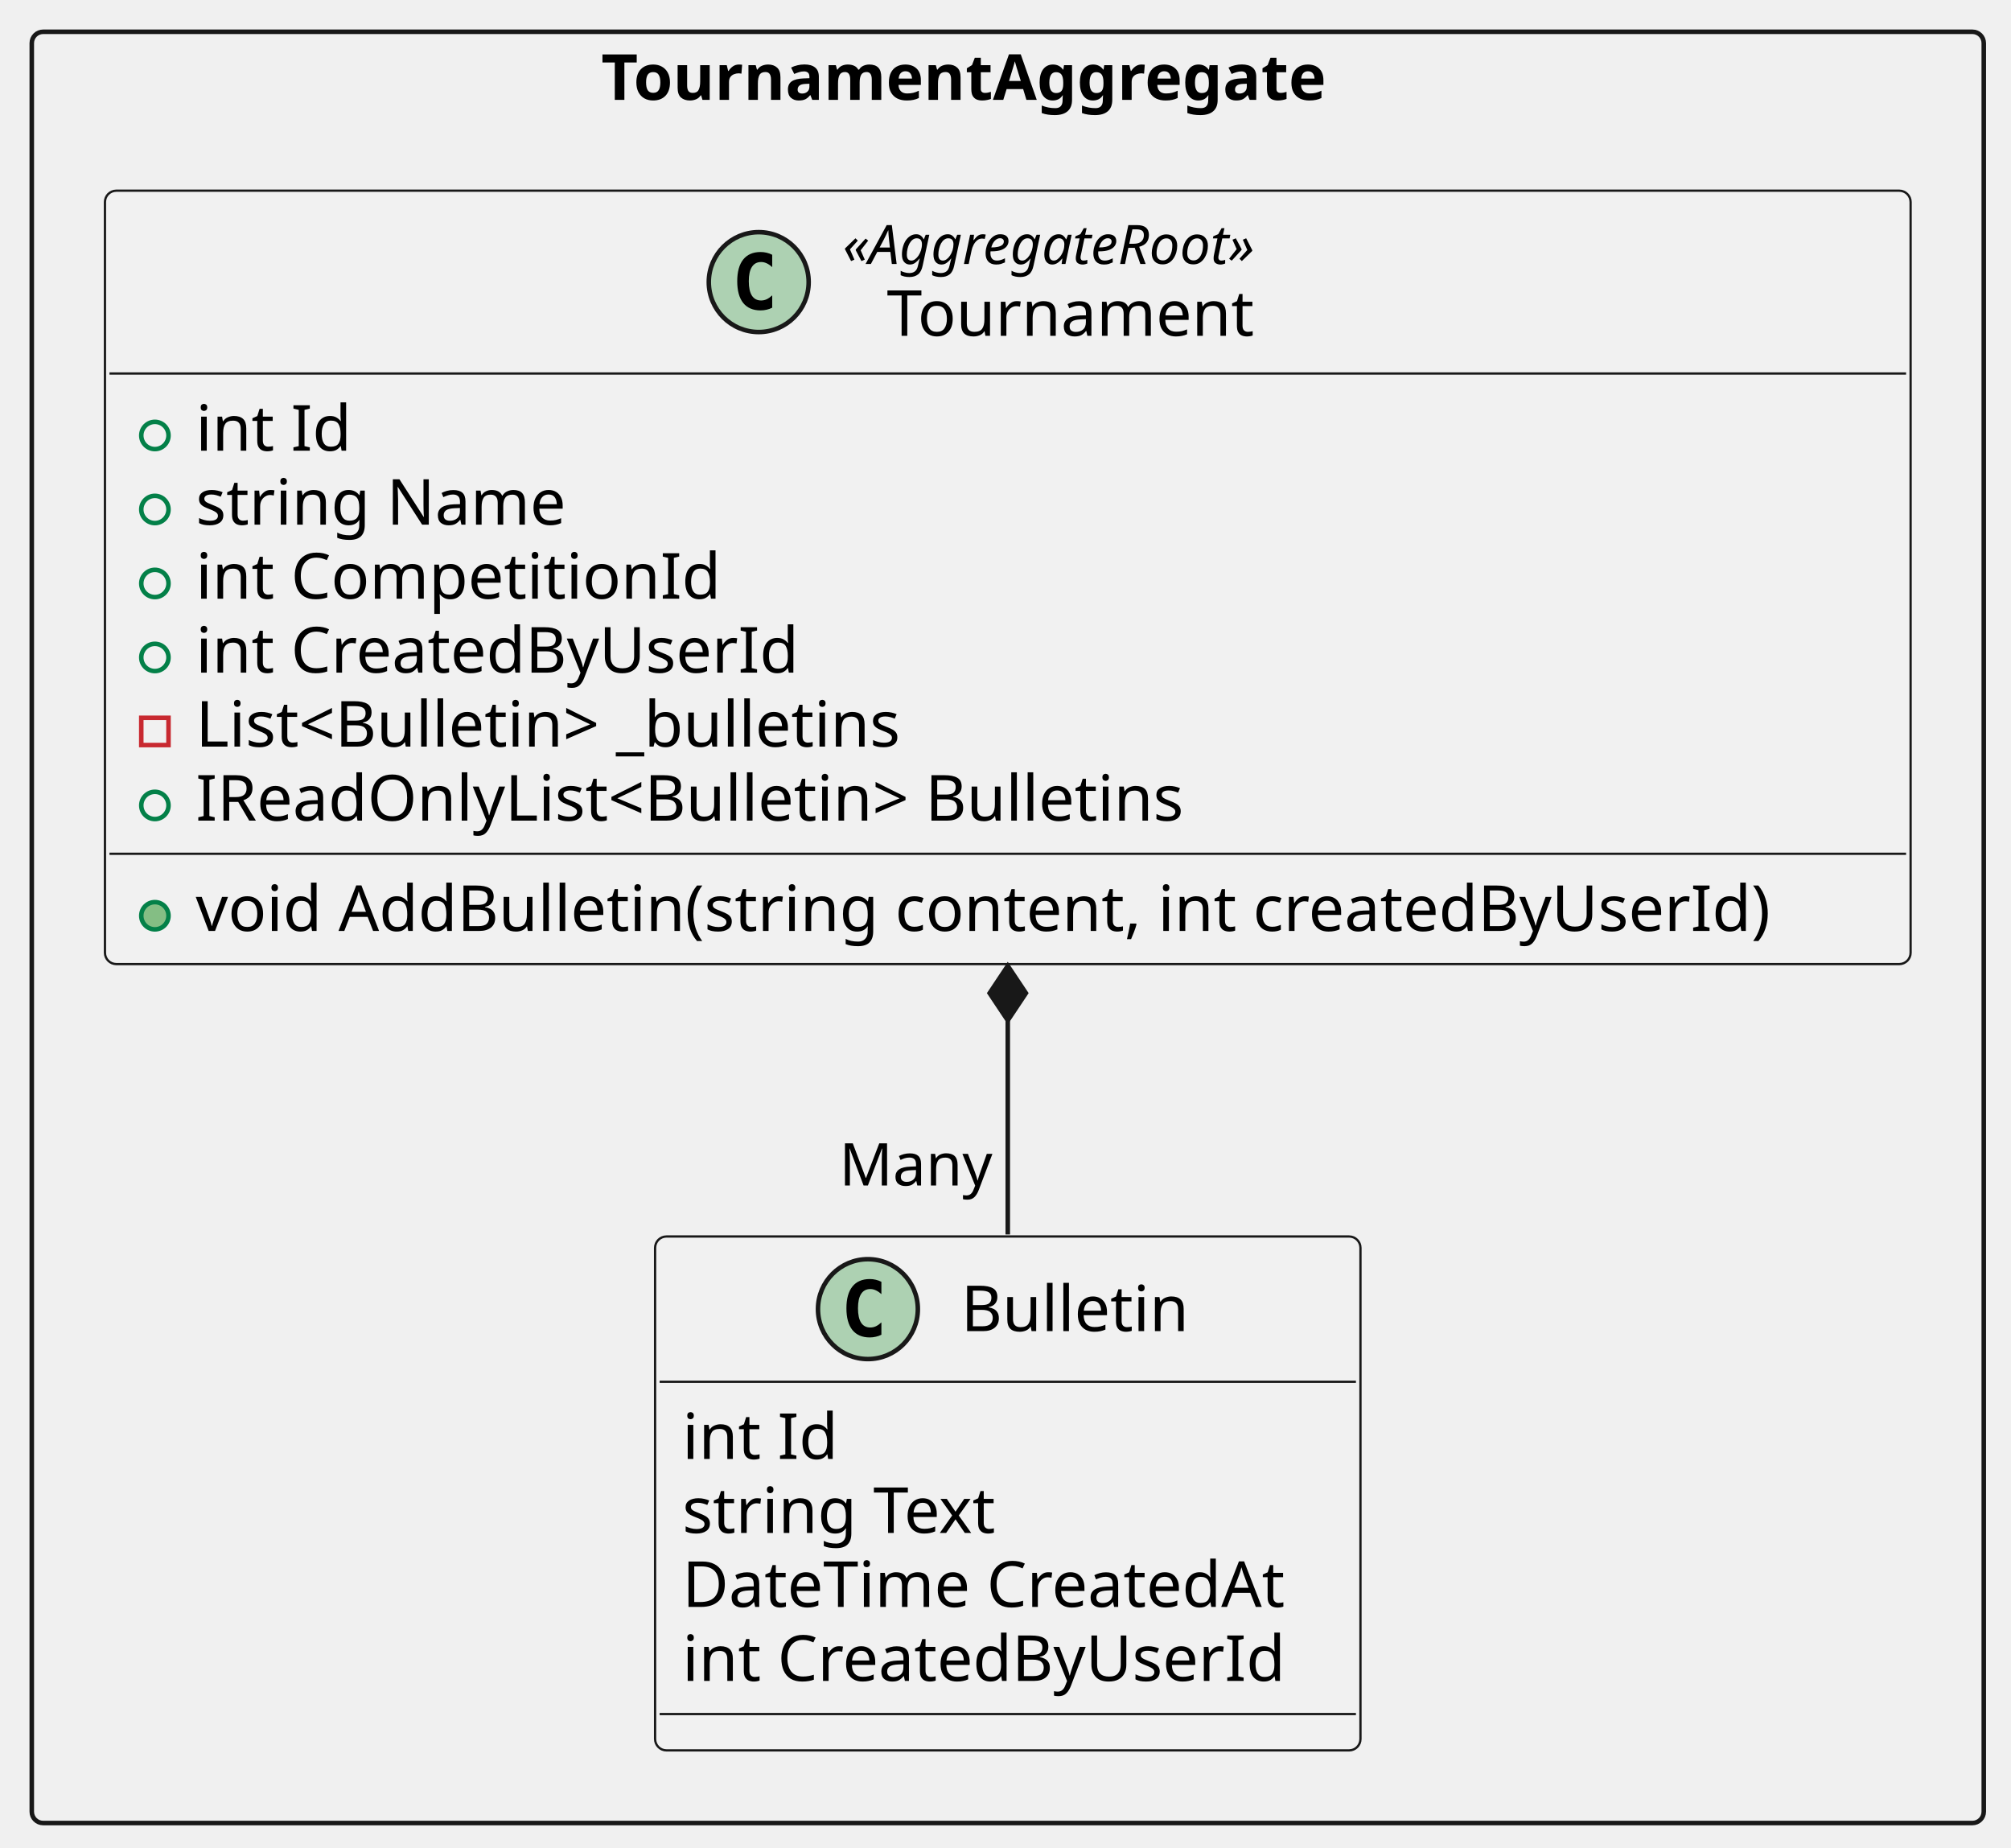
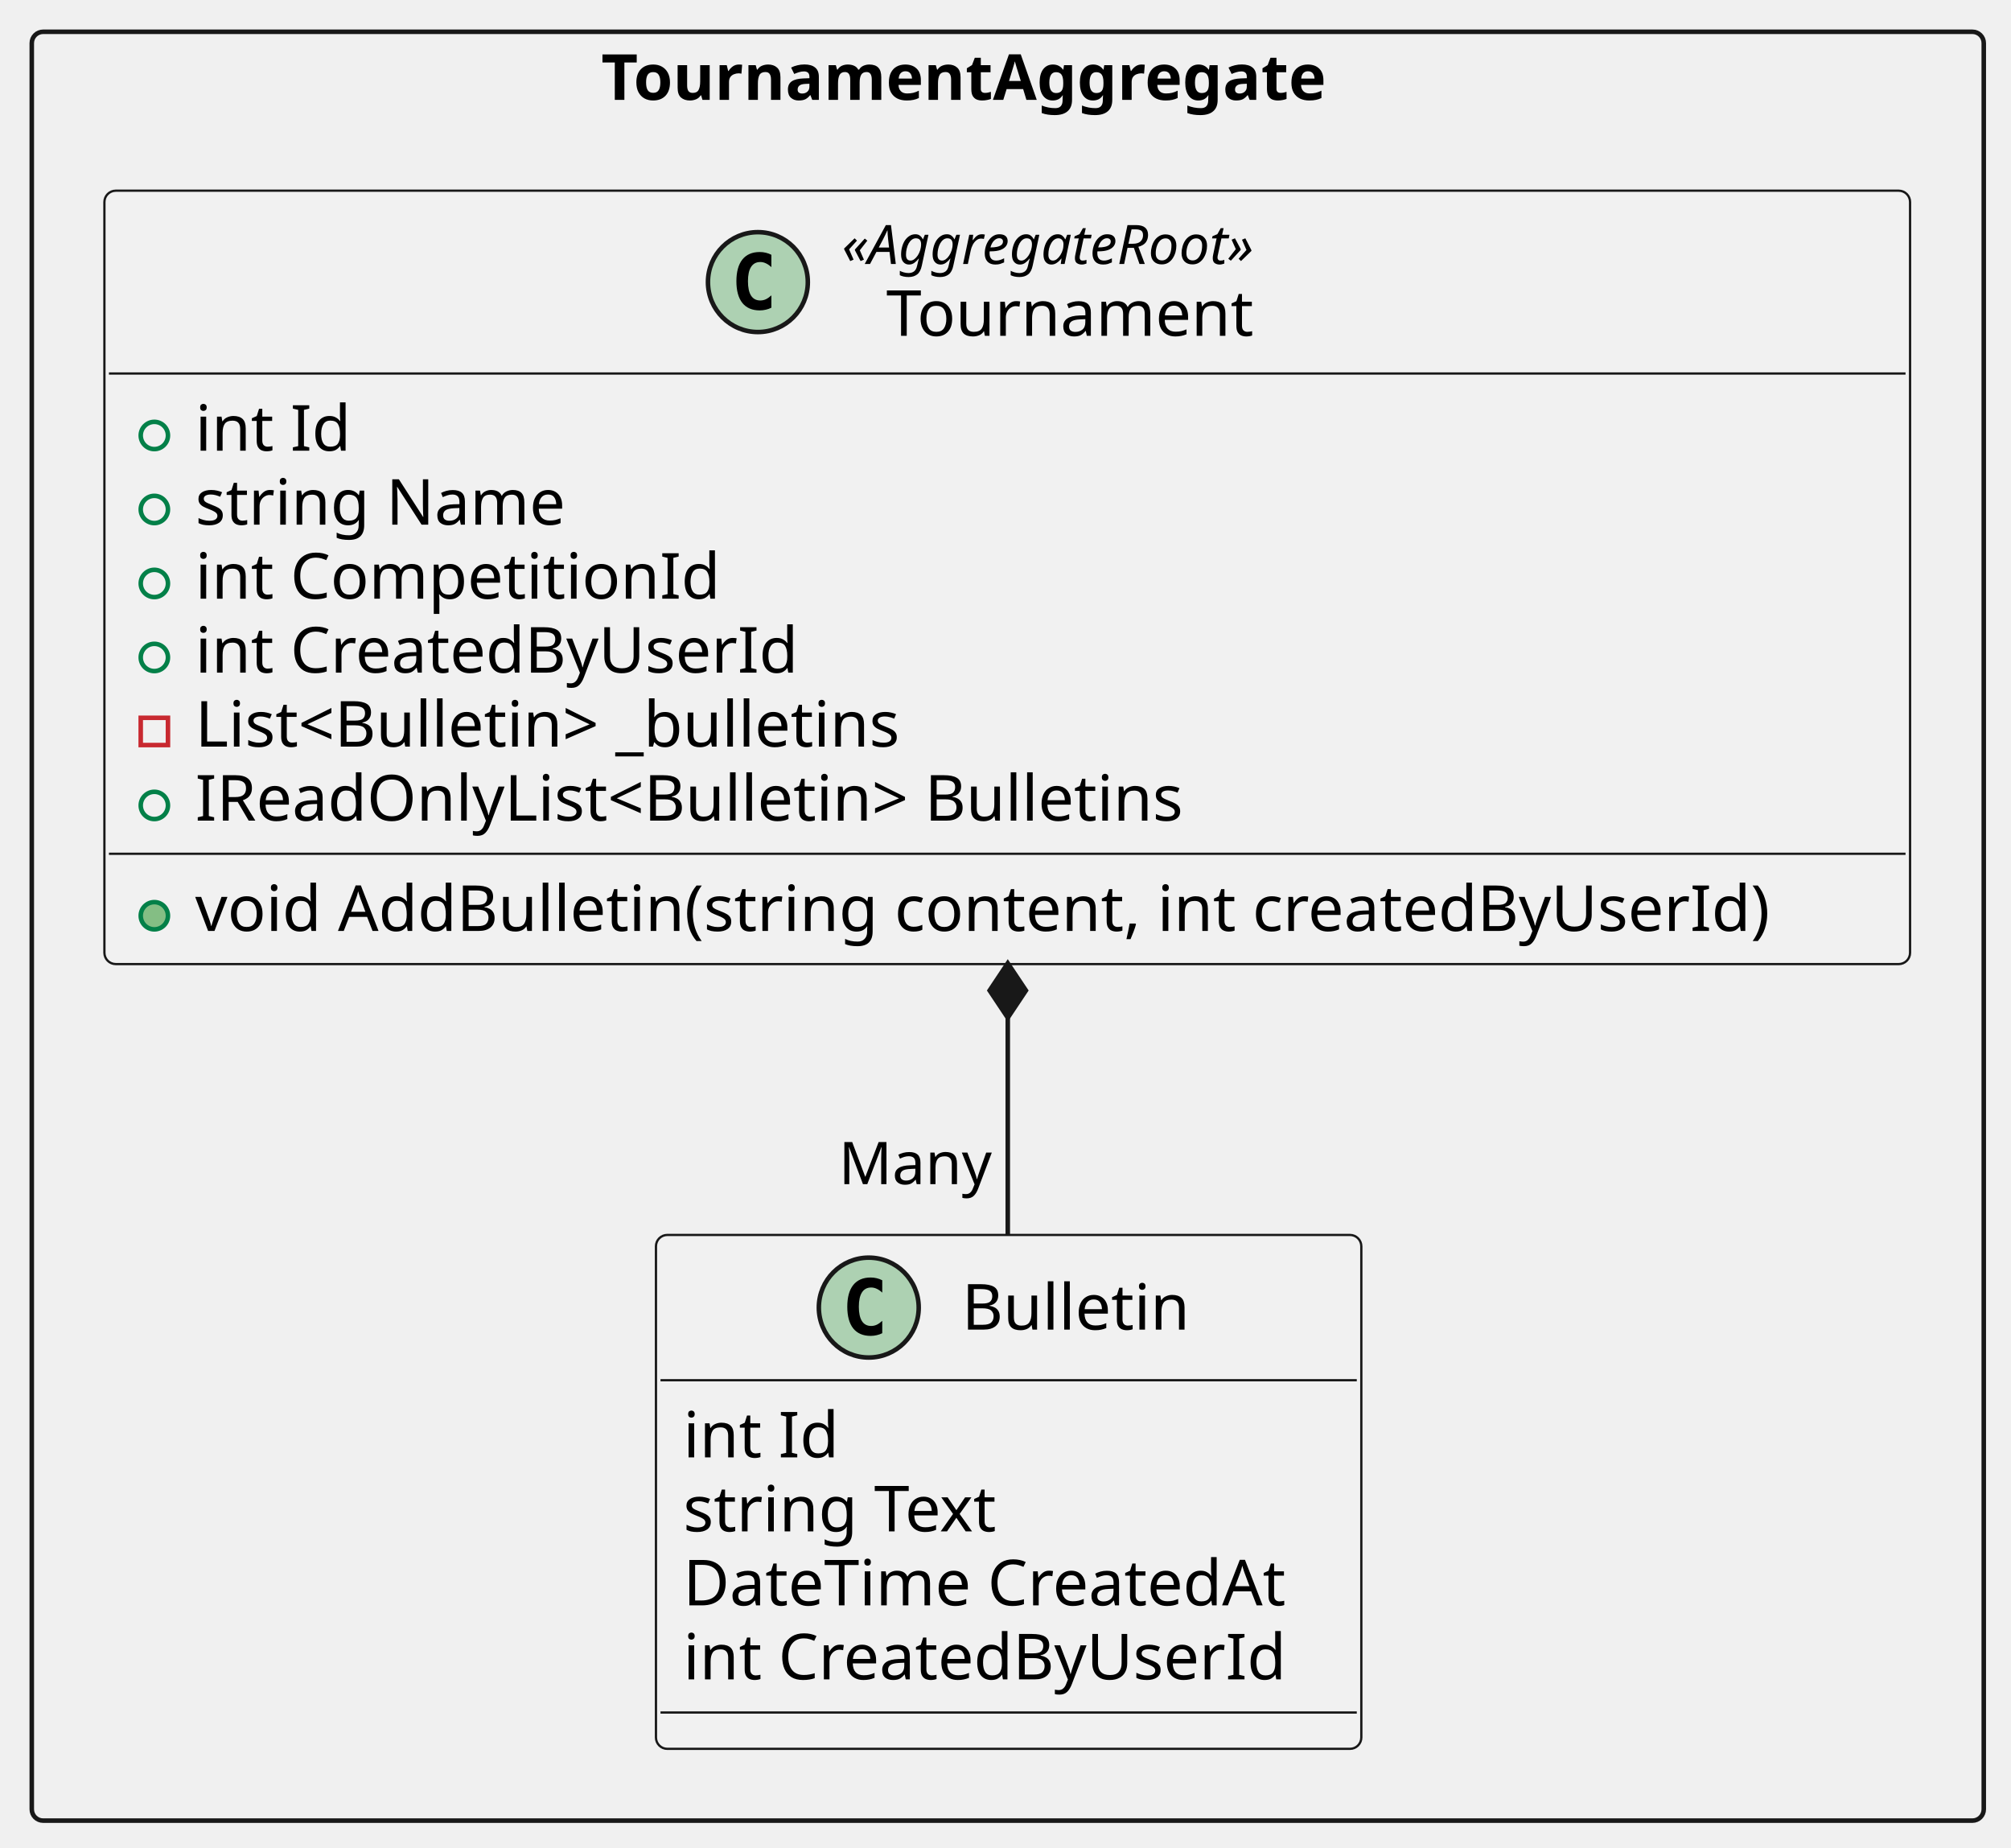
<svg xmlns="http://www.w3.org/2000/svg" contentStyleType="text/css" data-diagram-type="CLASS" height="407px" preserveAspectRatio="none" style="width:443px;height:407px;background:#FFFFFF;" version="1.1" viewBox="0 0 443 407" width="443px" zoomAndPan="magnify">
  <defs />
  <g>
-     <g class="cluster" data-entity="TournamentAggregate" data-source-line="3" data-uid="ent0002" id="cluster_TournamentAggregate">
-       <rect fill="none" height="394.53" rx="2.5" ry="2.5" style="stroke:#181818;stroke-width:1;" width="430" x="7" y="7" />
+     <g id="cluster_TournamentAggregate">
+       <rect fill="#FFFFFF" fill-opacity="0" height="394" rx="2.5" ry="2.5" style="stroke:#181818;stroke-width:1;" width="430" x="7" y="7" />
      <text fill="#000000" font-family="sans-serif" font-size="14" font-weight="bold" lengthAdjust="spacing" textLength="179.129" x="132.435" y="21.995">TournamentAggregate</text>
    </g>
-     <g class="entity" data-entity="Tournament" data-source-line="4" data-uid="ent0003" id="entity_Tournament">
-       <rect fill="#F1F1F1" height="170.344" rx="2.5" ry="2.5" style="stroke:#181818;stroke-width:0.5;" width="397.766" x="23.12" y="42" />
-       <ellipse cx="167.139" cy="62.133" fill="#ADD1B2" rx="11" ry="11" style="stroke:#181818;stroke-width:1;" />
-       <path d="M170.107,67.773 Q169.529,68.07 168.889,68.211 Q168.248,68.367 167.545,68.367 Q165.045,68.367 163.717,66.727 Q162.404,65.07 162.404,61.945 Q162.404,58.82 163.717,57.164 Q165.045,55.508 167.545,55.508 Q168.248,55.508 168.889,55.664 Q169.545,55.82 170.107,56.117 L170.107,58.836 Q169.482,58.258 168.889,57.992 Q168.295,57.711 167.67,57.711 Q166.326,57.711 165.639,58.789 Q164.951,59.852 164.951,61.945 Q164.951,64.039 165.639,65.117 Q166.326,66.18 167.67,66.18 Q168.295,66.18 168.889,65.914 Q169.482,65.633 170.107,65.055 L170.107,67.773 Z " fill="#000000" />
-       <text fill="#000000" font-family="sans-serif" font-size="12" font-style="italic" lengthAdjust="spacing" textLength="105.228" x="185.639" y="58.139">«AggregateRoot»</text>
-       <text fill="#000000" font-family="sans-serif" font-size="14" lengthAdjust="spacing" textLength="85.811" x="195.347" y="73.964">Tournament</text>
-       <line style="stroke:#181818;stroke-width:0.5;" x1="24.12" x2="419.886" y1="82.266" y2="82.266" />
-       <ellipse cx="34.12" cy="95.914" fill="none" rx="3" ry="3" style="stroke:#038048;stroke-width:1;" />
-       <text fill="#000000" font-family="sans-serif" font-size="14" lengthAdjust="spacing" textLength="35.718" x="43.12" y="99.261">int Id</text>
-       <ellipse cx="34.12" cy="112.211" fill="none" rx="3" ry="3" style="stroke:#038048;stroke-width:1;" />
-       <text fill="#000000" font-family="sans-serif" font-size="14" lengthAdjust="spacing" textLength="85.941" x="43.12" y="115.558">string Name</text>
-       <ellipse cx="34.12" cy="128.508" fill="none" rx="3" ry="3" style="stroke:#038048;stroke-width:1;" />
-       <text fill="#000000" font-family="sans-serif" font-size="14" lengthAdjust="spacing" textLength="121.393" x="43.12" y="131.855">int CompetitionId</text>
-       <ellipse cx="34.12" cy="144.805" fill="none" rx="3" ry="3" style="stroke:#038048;stroke-width:1;" />
-       <text fill="#000000" font-family="sans-serif" font-size="14" lengthAdjust="spacing" textLength="141.231" x="43.12" y="148.151">int CreatedByUserId</text>
-       <rect fill="none" height="6" style="stroke:#C82930;stroke-width:1;" width="6" x="31.12" y="158.102" />
-       <text fill="#000000" font-family="sans-serif" font-size="14" lengthAdjust="spacing" textLength="172.204" x="43.12" y="164.448">List&lt;Bulletin&gt; _bulletins</text>
-       <ellipse cx="34.12" cy="177.398" fill="none" rx="3" ry="3" style="stroke:#038048;stroke-width:1;" />
-       <text fill="#000000" font-family="sans-serif" font-size="14" lengthAdjust="spacing" textLength="237.925" x="43.12" y="180.745">IReadOnlyList&lt;Bulletin&gt; Bulletins</text>
-       <line style="stroke:#181818;stroke-width:0.5;" x1="24.12" x2="419.886" y1="188.047" y2="188.047" />
-       <ellipse cx="34.12" cy="201.695" fill="#84BE84" rx="3" ry="3" style="stroke:#038048;stroke-width:1;" />
-       <text fill="#000000" font-family="sans-serif" font-size="14" lengthAdjust="spacing" textLength="371.766" x="43.12" y="205.042">void AddBulletin(string content, int createdByUserId)</text>
+     <g id="elem_Tournament">
+       <rect codeLine="4" fill="#F1F1F1" height="170.344" id="Tournament" rx="2.5" ry="2.5" style="stroke:#181818;stroke-width:0.5;" width="397.766" x="23" y="42" />
+       <ellipse cx="166.954" cy="62.133" fill="#ADD1B2" rx="11" ry="11" style="stroke:#181818;stroke-width:1;" />
+       <path d="M169.923,67.773 Q169.345,68.07 168.704,68.211 Q168.064,68.367 167.36,68.367 Q164.86,68.367 163.532,66.727 Q162.22,65.07 162.22,61.945 Q162.22,58.82 163.532,57.164 Q164.86,55.508 167.36,55.508 Q168.064,55.508 168.704,55.664 Q169.36,55.82 169.923,56.117 L169.923,58.836 Q169.298,58.258 168.704,57.992 Q168.11,57.711 167.485,57.711 Q166.142,57.711 165.454,58.789 Q164.767,59.852 164.767,61.945 Q164.767,64.039 165.454,65.117 Q166.142,66.18 167.485,66.18 Q168.11,66.18 168.704,65.914 Q169.298,65.633 169.923,65.055 L169.923,67.773 Z " fill="#000000" />
+       <text fill="#000000" font-family="sans-serif" font-size="12" font-style="italic" lengthAdjust="spacing" textLength="105.357" x="185.454" y="58.139">«AggregateRoot»</text>
+       <text fill="#000000" font-family="sans-serif" font-size="14" lengthAdjust="spacing" textLength="85.811" x="195.227" y="73.964">Tournament</text>
+       <line style="stroke:#181818;stroke-width:0.5;" x1="24" x2="419.766" y1="82.266" y2="82.266" />
+       <ellipse cx="34" cy="95.914" fill="#FFFFFF" fill-opacity="0" rx="3" ry="3" style="stroke:#038048;stroke-width:1;" />
+       <text fill="#000000" font-family="sans-serif" font-size="14" lengthAdjust="spacing" textLength="35.718" x="43" y="99.261">int Id</text>
+       <ellipse cx="34" cy="112.211" fill="#FFFFFF" fill-opacity="0" rx="3" ry="3" style="stroke:#038048;stroke-width:1;" />
+       <text fill="#000000" font-family="sans-serif" font-size="14" lengthAdjust="spacing" textLength="85.941" x="43" y="115.558">string Name</text>
+       <ellipse cx="34" cy="128.508" fill="#FFFFFF" fill-opacity="0" rx="3" ry="3" style="stroke:#038048;stroke-width:1;" />
+       <text fill="#000000" font-family="sans-serif" font-size="14" lengthAdjust="spacing" textLength="121.393" x="43" y="131.855">int CompetitionId</text>
+       <ellipse cx="34" cy="144.805" fill="#FFFFFF" fill-opacity="0" rx="3" ry="3" style="stroke:#038048;stroke-width:1;" />
+       <text fill="#000000" font-family="sans-serif" font-size="14" lengthAdjust="spacing" textLength="141.231" x="43" y="148.151">int CreatedByUserId</text>
+       <rect fill="#FFFFFF" fill-opacity="0" height="6" style="stroke:#C82930;stroke-width:1;" width="6" x="31" y="158.102" />
+       <text fill="#000000" font-family="sans-serif" font-size="14" lengthAdjust="spacing" textLength="172.204" x="43" y="164.448">List&lt;Bulletin&gt; _bulletins</text>
+       <ellipse cx="34" cy="177.398" fill="#FFFFFF" fill-opacity="0" rx="3" ry="3" style="stroke:#038048;stroke-width:1;" />
+       <text fill="#000000" font-family="sans-serif" font-size="14" lengthAdjust="spacing" textLength="237.925" x="43" y="180.745">IReadOnlyList&lt;Bulletin&gt; Bulletins</text>
+       <line style="stroke:#181818;stroke-width:0.5;" x1="24" x2="419.766" y1="188.047" y2="188.047" />
+       <ellipse cx="34" cy="201.695" fill="#84BE84" rx="3" ry="3" style="stroke:#038048;stroke-width:1;" />
+       <text fill="#000000" font-family="sans-serif" font-size="14" lengthAdjust="spacing" textLength="371.766" x="43" y="205.042">void AddBulletin(string content, int createdByUserId)</text>
    </g>
-     <g class="entity" data-entity="Bulletin" data-source-line="15" data-uid="ent0004" id="entity_Bulletin">
-       <rect fill="#F1F1F1" height="113.188" rx="2.5" ry="2.5" style="stroke:#181818;stroke-width:0.5;" width="155.384" x="144.31" y="272.34" />
-       <ellipse cx="191.191" cy="288.34" fill="#ADD1B2" rx="11" ry="11" style="stroke:#181818;stroke-width:1;" />
-       <path d="M194.16,293.981 Q193.582,294.277 192.941,294.418 Q192.3,294.574 191.597,294.574 Q189.097,294.574 187.769,292.934 Q186.457,291.277 186.457,288.152 Q186.457,285.027 187.769,283.371 Q189.097,281.715 191.597,281.715 Q192.3,281.715 192.941,281.871 Q193.597,282.027 194.16,282.324 L194.16,285.043 Q193.535,284.465 192.941,284.199 Q192.347,283.918 191.722,283.918 Q190.378,283.918 189.691,284.996 Q189.003,286.059 189.003,288.152 Q189.003,290.246 189.691,291.324 Q190.378,292.387 191.722,292.387 Q192.347,292.387 192.941,292.121 Q193.535,291.84 194.16,291.262 L194.16,293.981 Z " fill="#000000" />
-       <text fill="#000000" font-family="sans-serif" font-size="14" lengthAdjust="spacing" textLength="53.122" x="211.691" y="293.187">Bulletin</text>
-       <line style="stroke:#181818;stroke-width:0.5;" x1="145.31" x2="298.694" y1="304.34" y2="304.34" />
-       <text fill="#000000" font-family="sans-serif" font-size="14" lengthAdjust="spacing" textLength="35.718" x="150.31" y="321.335">int Id</text>
-       <text fill="#000000" font-family="sans-serif" font-size="14" lengthAdjust="spacing" textLength="75.578" x="150.31" y="337.632">string Text</text>
-       <text fill="#000000" font-family="sans-serif" font-size="14" lengthAdjust="spacing" textLength="143.384" x="150.31" y="353.929">DateTime CreatedAt</text>
-       <text fill="#000000" font-family="sans-serif" font-size="14" lengthAdjust="spacing" textLength="141.231" x="150.31" y="370.226">int CreatedByUserId</text>
-       <line style="stroke:#181818;stroke-width:0.5;" x1="145.31" x2="298.694" y1="377.527" y2="377.527" />
+     <g id="elem_Bulletin">
+       <rect codeLine="15" fill="#F1F1F1" height="113.188" id="Bulletin" rx="2.5" ry="2.5" style="stroke:#181818;stroke-width:0.5;" width="155.384" x="144.5" y="272" />
+       <ellipse cx="191.381" cy="288" fill="#ADD1B2" rx="11" ry="11" style="stroke:#181818;stroke-width:1;" />
+       <path d="M194.35,293.641 Q193.772,293.938 193.131,294.078 Q192.49,294.234 191.787,294.234 Q189.287,294.234 187.959,292.594 Q186.647,290.938 186.647,287.812 Q186.647,284.688 187.959,283.031 Q189.287,281.375 191.787,281.375 Q192.49,281.375 193.131,281.531 Q193.787,281.688 194.35,281.984 L194.35,284.703 Q193.725,284.125 193.131,283.859 Q192.537,283.578 191.912,283.578 Q190.568,283.578 189.881,284.656 Q189.193,285.719 189.193,287.812 Q189.193,289.906 189.881,290.984 Q190.568,292.047 191.912,292.047 Q192.537,292.047 193.131,291.781 Q193.725,291.5 194.35,290.922 L194.35,293.641 Z " fill="#000000" />
+       <text fill="#000000" font-family="sans-serif" font-size="14" lengthAdjust="spacing" textLength="53.122" x="211.881" y="292.847">Bulletin</text>
+       <line style="stroke:#181818;stroke-width:0.5;" x1="145.5" x2="298.884" y1="304" y2="304" />
+       <text fill="#000000" font-family="sans-serif" font-size="14" lengthAdjust="spacing" textLength="35.718" x="150.5" y="320.995">int Id</text>
+       <text fill="#000000" font-family="sans-serif" font-size="14" lengthAdjust="spacing" textLength="75.578" x="150.5" y="337.292">string Text</text>
+       <text fill="#000000" font-family="sans-serif" font-size="14" lengthAdjust="spacing" textLength="143.384" x="150.5" y="353.589">DateTime CreatedAt</text>
+       <text fill="#000000" font-family="sans-serif" font-size="14" lengthAdjust="spacing" textLength="141.231" x="150.5" y="369.886">int CreatedByUserId</text>
+       <line style="stroke:#181818;stroke-width:0.5;" x1="145.5" x2="298.884" y1="377.188" y2="377.188" />
    </g>
-     <g class="link" data-entity-1="Tournament" data-entity-2="Bulletin" data-source-line="22" data-uid="lnk5" id="link_Tournament_Bulletin">
-       <path codeLine="22" d="M222,224.74 C222,244.71 222,253.51 222,271.9 " fill="none" id="Tournament-backto-Bulletin" style="stroke:#181818;stroke-width:1;" />
-       <polygon fill="#181818" points="222,212.74,218,218.74,222,224.74,226,218.74,222,212.74" style="stroke:#181818;stroke-width:1;" />
-       <text fill="#000000" font-family="sans-serif" font-size="13" lengthAdjust="spacing" textLength="35.115" x="184.874" y="261.11">Many</text>
+     <g id="link_Tournament_Bulletin">
+       <path codeLine="22" d="M222,224.16 C222,244.36 222,253.4 222,271.96 " fill="#FFFFFF" fill-opacity="0" id="Tournament-backto-Bulletin" style="stroke:#181818;stroke-width:1;" />
+       <polygon fill="#181818" points="222,212.16,218,218.16,222,224.16,226,218.16,222,212.16" style="stroke:#181818;stroke-width:1;" />
+       <text fill="#000000" font-family="sans-serif" font-size="13" lengthAdjust="spacing" textLength="35.115" x="184.741" y="260.818">Many</text>
    </g>
  </g>
</svg>
